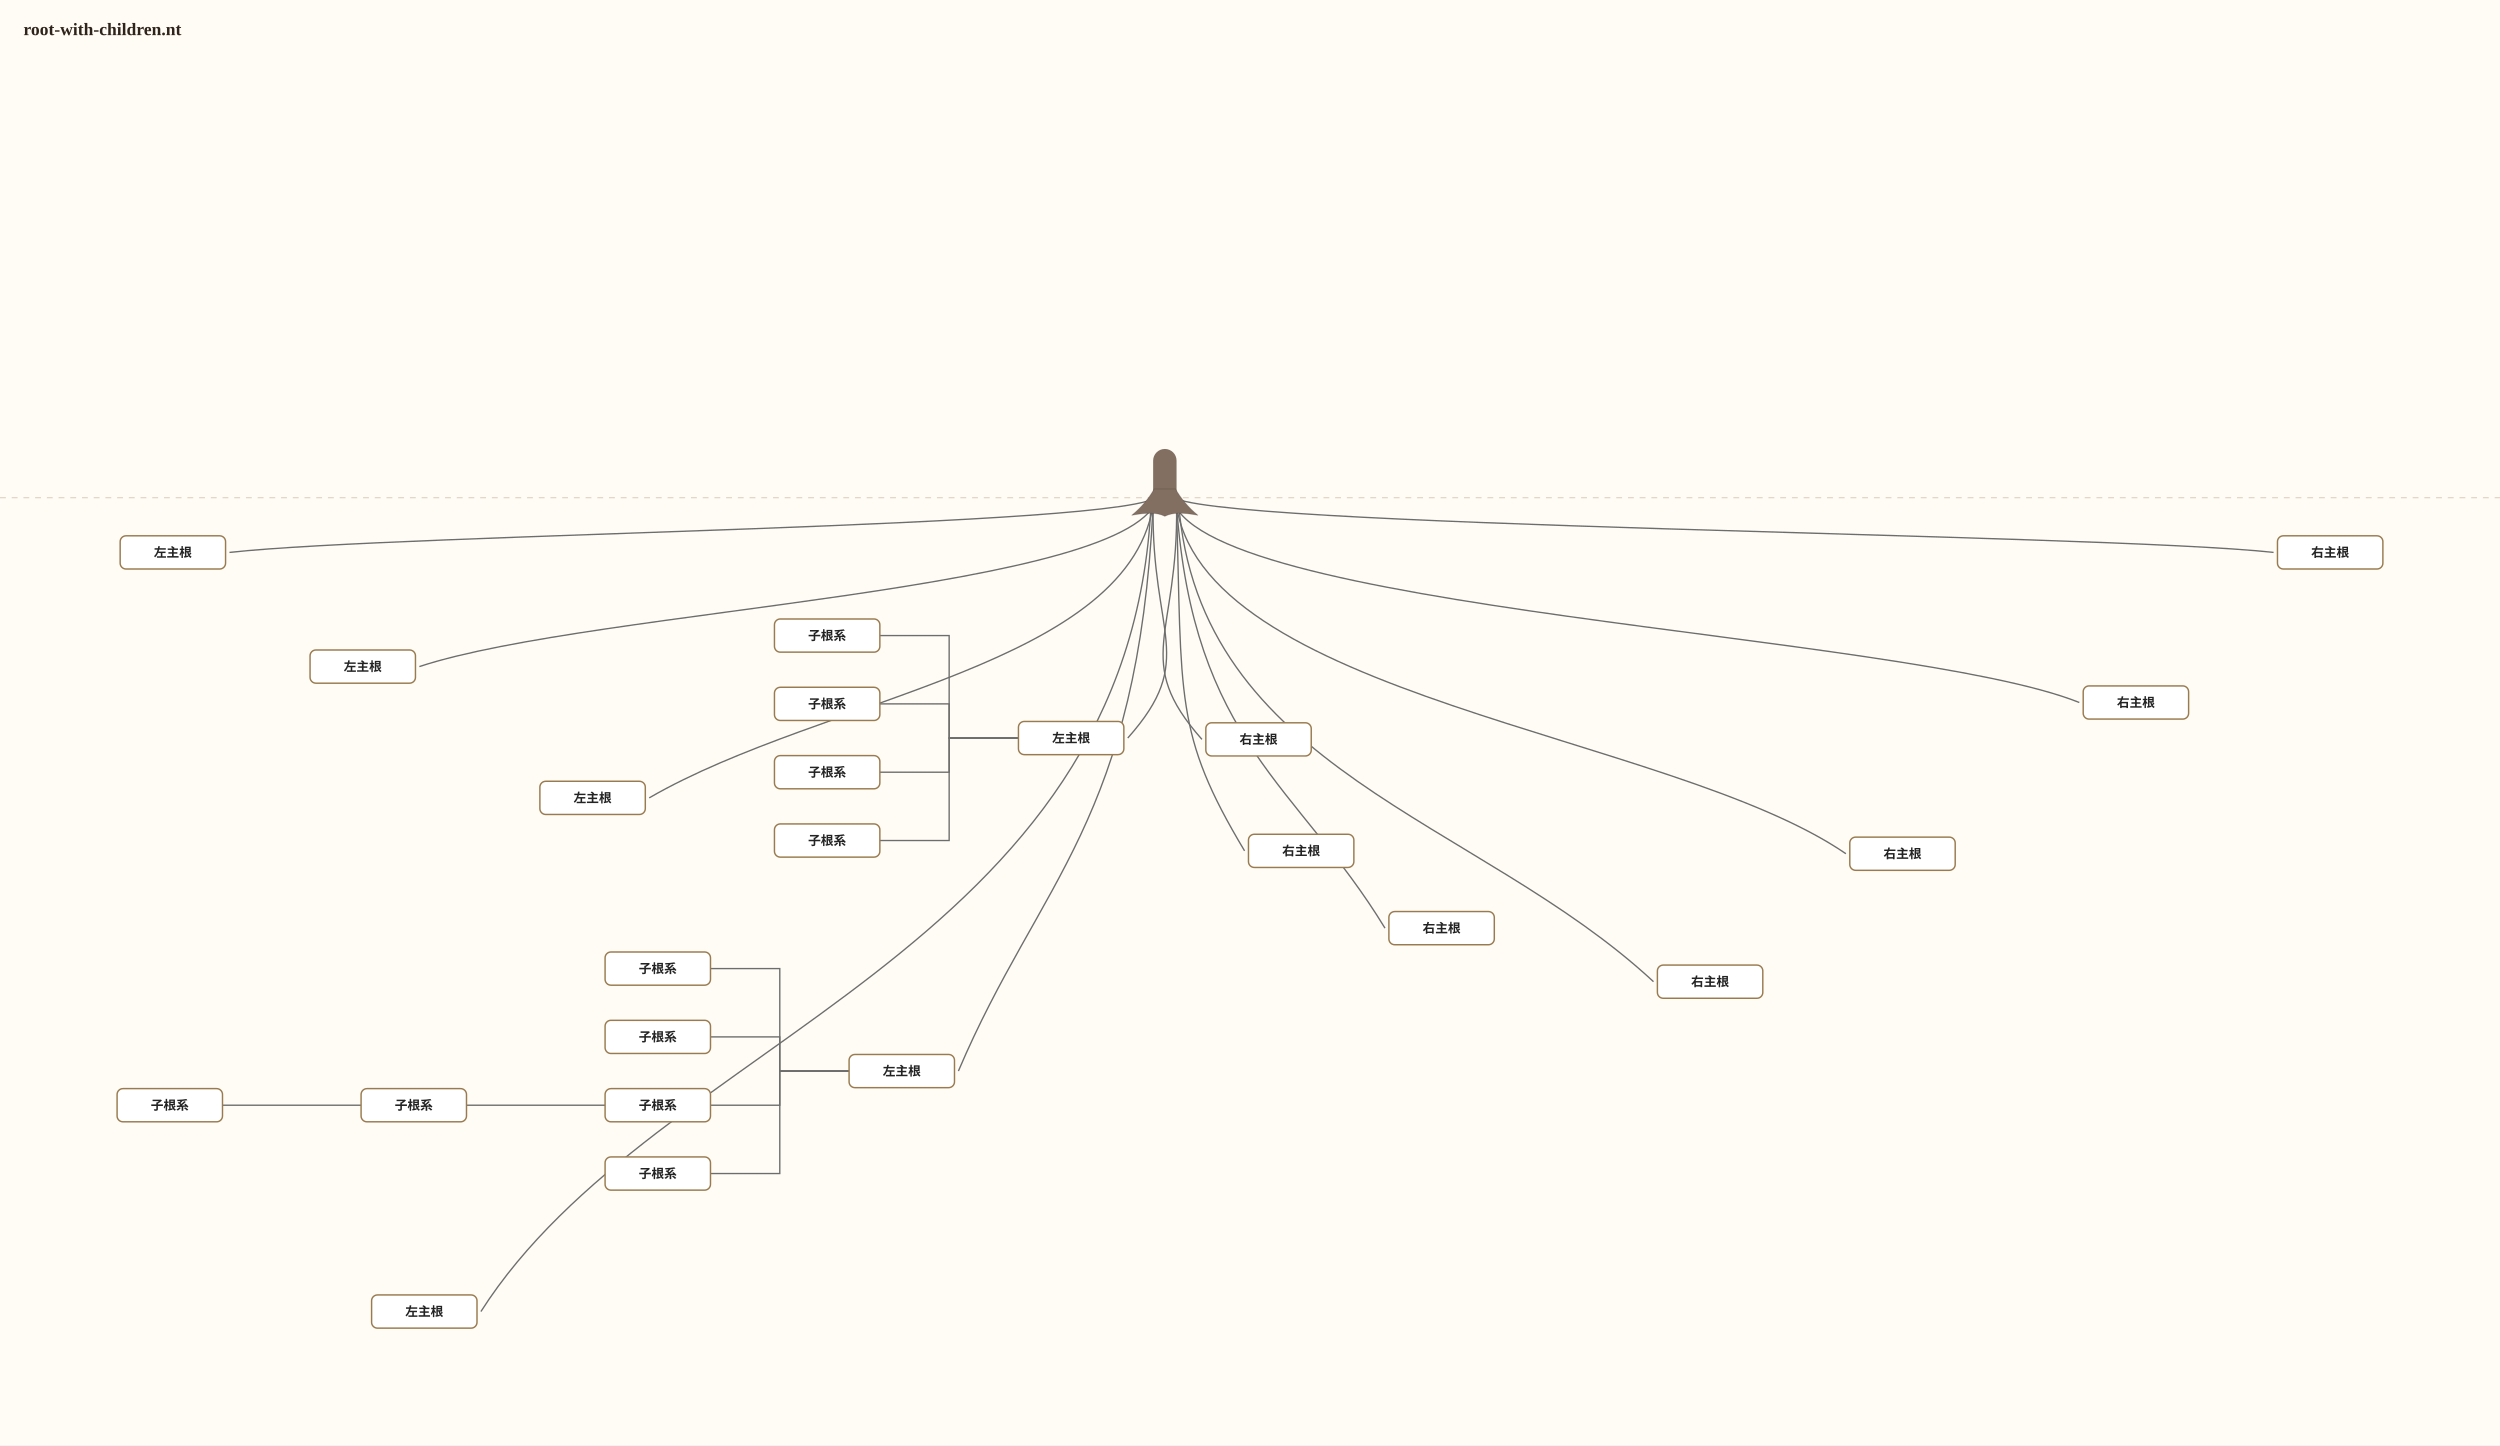
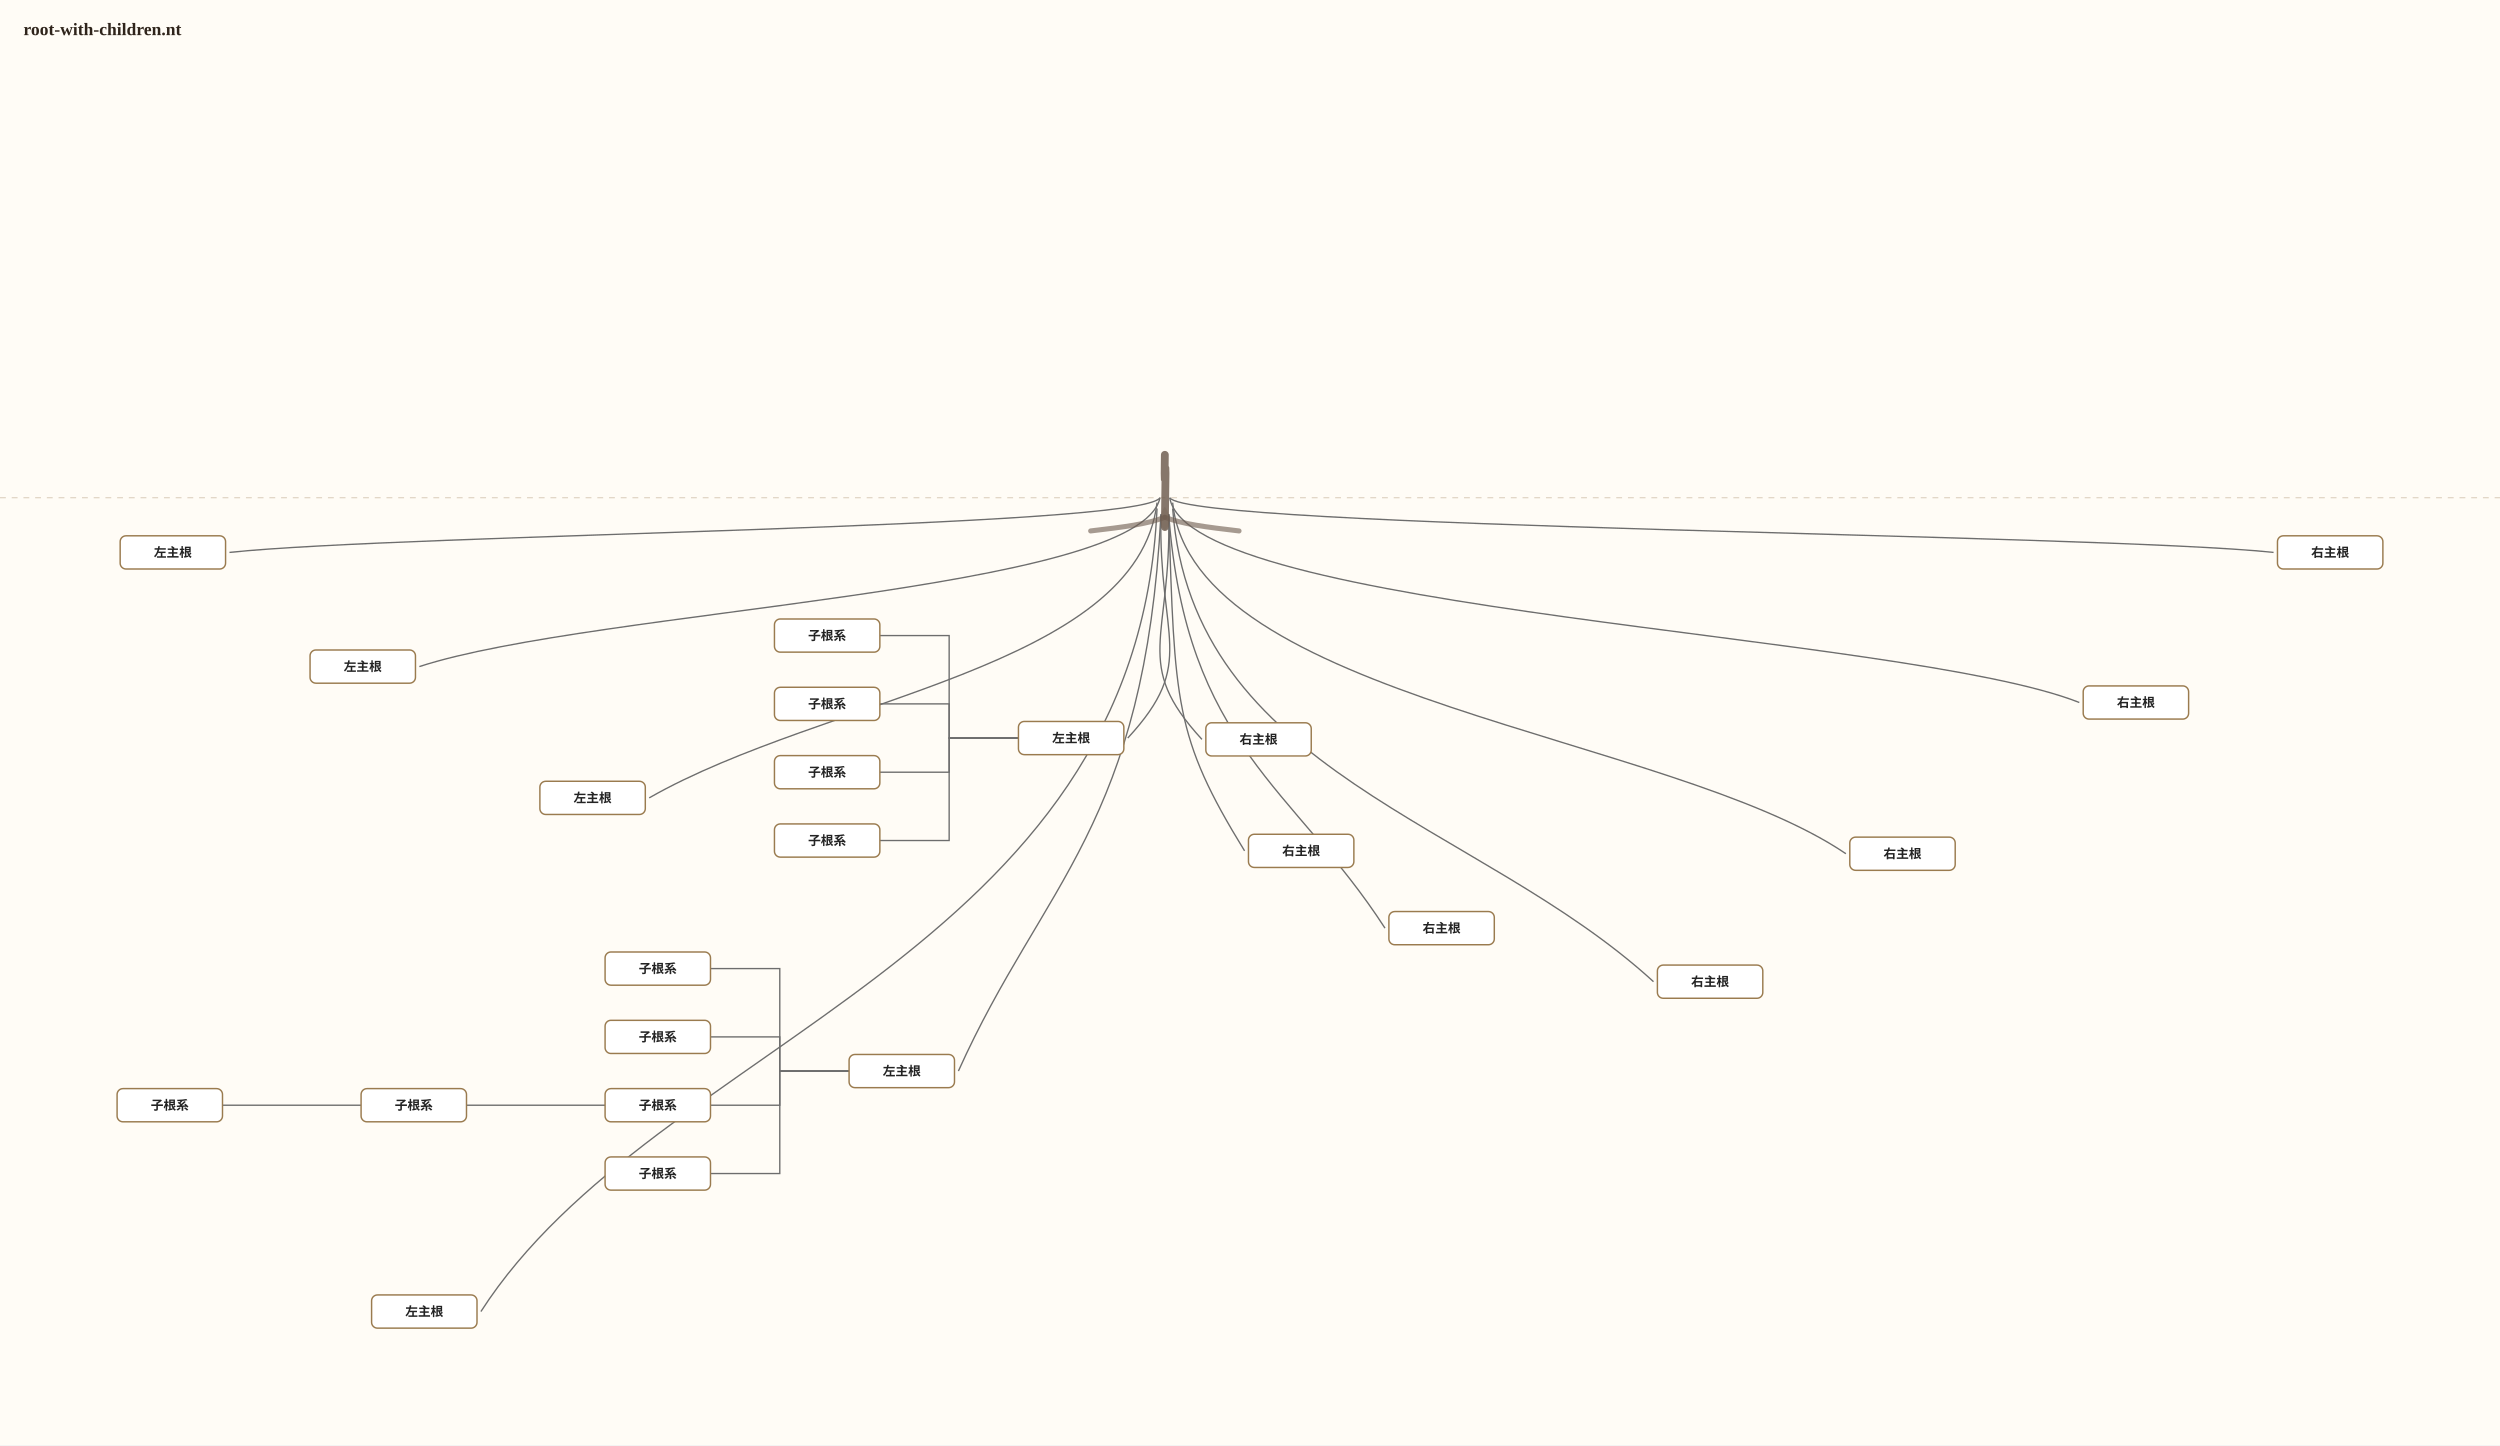
<svg xmlns="http://www.w3.org/2000/svg" viewBox="-743.5 -120 2561.5 1480.8" width="2561.5" height="1480.8">
  <rect x="-743.5" y="-120" width="2561.5" height="1480.8" fill="#fffcf6" />
  <text x="-719.5" y="-84" font-size="18" font-weight="700" fill="#2f241b">root-with-children.nt</text>
  <line x1="-743.5" y1="390" x2="1818" y2="390" stroke="#d8cab7" stroke-dasharray="6 6" />
-   <path d="M 438 398 C 435.92 531.393, 484 555.213, 412 636.202" fill="none" stroke="#6d6d6d" stroke-width="1.4" />
-   <path d="M 438 398 C 422.037 722.469, 322.272 780.41, 238.468 977.41" fill="none" stroke="#6d6d6d" stroke-width="1.4" />
-   <path d="M 436 394 C 416 858.693, -70.765 941.674, -250.765 1223.808" fill="none" stroke="#6d6d6d" stroke-width="1.4" />
-   <path d="M 439 391 C 419 562.642, 101.669 593.293, -78.331 697.504" fill="none" stroke="#6d6d6d" stroke-width="1.4" />
-   <path d="M 443 388 C 423 485.99, -133.819 503.488, -313.819 562.983" fill="none" stroke="#6d6d6d" stroke-width="1.4" />
-   <path d="M 443 388 C 423 420.48, -328.385 426.28, -508.385 446" fill="none" stroke="#6d6d6d" stroke-width="1.4" />
-   <path d="M 462 398 C 464.08 532.158, 416 556.114, 488 637.567" fill="none" stroke="#6d6d6d" stroke-width="1.4" />
-   <path d="M 462 398 C 467.574 596.118, 459.678 631.496, 531.678 751.782" fill="none" stroke="#6d6d6d" stroke-width="1.4" />
-   <path d="M 462 398 C 479.085 640.472, 585.864 683.77, 675.558 830.985" fill="none" stroke="#6d6d6d" stroke-width="1.4" />
-   <path d="M 464 394 C 484 669.422, 770.67 718.605, 950.67 885.826" fill="none" stroke="#6d6d6d" stroke-width="1.4" />
-   <path d="M 461 391 C 481 594.686, 967.797 631.058, 1147.797 754.725" fill="none" stroke="#6d6d6d" stroke-width="1.4" />
-   <path d="M 457 388 C 477 506.598, 1206.951 527.777, 1386.951 599.783" fill="none" stroke="#6d6d6d" stroke-width="1.4" />
-   <path d="M 457 388 C 477 420.48, 1406 426.28, 1586 446" fill="none" stroke="#6d6d6d" stroke-width="1.4" />
+   <path d="M 446 407 C 443.28 535.353, 484 558.273, 412 636.202" fill="none" stroke="#6d6d6d" stroke-width="1.4" />
+   <path d="M 446 407 C 429.397 726.429, 325.632 783.47, 238.468 977.41" fill="none" stroke="#6d6d6d" stroke-width="1.4" />
+   <path d="M 442 401 C 422 861.773, -70.765 944.054, -250.765 1223.808" fill="none" stroke="#6d6d6d" stroke-width="1.4" />
+   <path d="M 442 395 C 422 564.402, 101.669 594.653, -78.331 697.504" fill="none" stroke="#6d6d6d" stroke-width="1.4" />
+   <path d="M 445 390 C 425 486.87, -133.819 504.168, -313.819 562.983" fill="none" stroke="#6d6d6d" stroke-width="1.4" />
+   <path d="M 445 390 C 425 421.36, -328.385 426.96, -508.385 446" fill="none" stroke="#6d6d6d" stroke-width="1.4" />
+   <path d="M 454 407 C 456.72 536.118, 416 559.174, 488 637.567" fill="none" stroke="#6d6d6d" stroke-width="1.4" />
+   <path d="M 454 407 C 460.214 600.078, 459.678 634.556, 531.678 751.782" fill="none" stroke="#6d6d6d" stroke-width="1.4" />
+   <path d="M 454 407 C 471.725 644.432, 582.504 686.83, 675.558 830.985" fill="none" stroke="#6d6d6d" stroke-width="1.4" />
+   <path d="M 458 401 C 478 672.502, 770.67 720.985, 950.67 885.826" fill="none" stroke="#6d6d6d" stroke-width="1.4" />
+   <path d="M 458 395 C 478 596.446, 967.797 632.418, 1147.797 754.725" fill="none" stroke="#6d6d6d" stroke-width="1.4" />
+   <path d="M 455 390 C 475 507.478, 1206.951 528.457, 1386.951 599.783" fill="none" stroke="#6d6d6d" stroke-width="1.4" />
+   <path d="M 455 390 C 475 421.36, 1406 426.96, 1586 446" fill="none" stroke="#6d6d6d" stroke-width="1.4" />
  <path d="M 300 636.202 L 229 636.202 L 229 531.202 L 158 531.202" fill="none" stroke="#6d6d6d" stroke-width="1.4" />
  <path d="M 300 636.202 L 229 636.202 L 229 601.202 L 158 601.202" fill="none" stroke="#6d6d6d" stroke-width="1.4" />
  <path d="M 300 636.202 L 229 636.202 L 229 671.202 L 158 671.202" fill="none" stroke="#6d6d6d" stroke-width="1.4" />
  <path d="M 300 636.202 L 229 636.202 L 229 741.202 L 158 741.202" fill="none" stroke="#6d6d6d" stroke-width="1.4" />
  <path d="M 126.468 977.41 L 55.468 977.41 L 55.468 872.41 L -15.532 872.41" fill="none" stroke="#6d6d6d" stroke-width="1.4" />
  <path d="M 126.468 977.41 L 55.468 977.41 L 55.468 942.41 L -15.532 942.41" fill="none" stroke="#6d6d6d" stroke-width="1.4" />
  <path d="M 126.468 977.41 L 55.468 977.41 L 55.468 1012.41 L -15.532 1012.41" fill="none" stroke="#6d6d6d" stroke-width="1.4" />
  <path d="M 126.468 977.41 L 55.468 977.41 L 55.468 1082.41 L -15.532 1082.41" fill="none" stroke="#6d6d6d" stroke-width="1.4" />
  <path d="M -123.532 1012.41 L -194.532 1012.41 L -194.532 1012.41 L -265.532 1012.41" fill="none" stroke="#6d6d6d" stroke-width="1.4" />
  <path d="M -373.532 1012.41 L -444.532 1012.41 L -444.532 1012.41 L -515.532 1012.41" fill="none" stroke="#6d6d6d" stroke-width="1.4" />
-   <rect x="438" y="340" width="24" height="62" rx="12" fill="#826f62" />
-   <path d="M 439 381 C 434 390, 426 400, 416 408 C 432 405, 442 405, 450 409 C 458 405, 468 405, 484 408 C 474 400, 466 390, 461 381 Z" fill="#826f62" stroke="rgba(47, 36, 27, 0.24)" stroke-width="0.9" />
+   <path d="M 450 346 C 449 420, 452 292, 450 420" fill="none" stroke="#705e51" stroke-width="8" stroke-linecap="round" opacity="0.84" />
+   <path d="M 450 410 C 432 417, 408 420, 374 424" fill="none" stroke="#705e51" stroke-width="5.2" stroke-linecap="round" opacity="0.62" />
+   <path d="M 450 410 C 468 417, 492 420, 526 424" fill="none" stroke="#705e51" stroke-width="5.2" stroke-linecap="round" opacity="0.62" />
+   <path d="M 450 399 C 444 408, 442 415, 450 424 C 458 415, 456 408, 450 399" fill="rgba(112, 94, 81, 0.28)" stroke="none" />
  <g transform="translate(354 636.2019)">
    <rect x="-54" y="-17" width="108" height="34" rx="6" fill="#ffffff" stroke="#9a7b4f" stroke-width="1.5" />
    <text text-anchor="middle" dominant-baseline="middle" font-size="13" font-weight="700" fill="#232323">左主根</text>
  </g>
  <g transform="translate(180.4683 977.4097)">
    <rect x="-54" y="-17" width="108" height="34" rx="6" fill="#ffffff" stroke="#9a7b4f" stroke-width="1.5" />
    <text text-anchor="middle" dominant-baseline="middle" font-size="13" font-weight="700" fill="#232323">左主根</text>
  </g>
  <g transform="translate(-308.7645 1223.808)">
    <rect x="-54" y="-17" width="108" height="34" rx="6" fill="#ffffff" stroke="#9a7b4f" stroke-width="1.5" />
    <text text-anchor="middle" dominant-baseline="middle" font-size="13" font-weight="700" fill="#232323">左主根</text>
  </g>
  <g transform="translate(-136.3307 697.5039)">
    <rect x="-54" y="-17" width="108" height="34" rx="6" fill="#ffffff" stroke="#9a7b4f" stroke-width="1.5" />
    <text text-anchor="middle" dominant-baseline="middle" font-size="13" font-weight="700" fill="#232323">左主根</text>
  </g>
  <g transform="translate(-371.8188 562.9825)">
    <rect x="-54" y="-17" width="108" height="34" rx="6" fill="#ffffff" stroke="#9a7b4f" stroke-width="1.5" />
    <text text-anchor="middle" dominant-baseline="middle" font-size="13" font-weight="700" fill="#232323">左主根</text>
  </g>
  <g transform="translate(-566.3853 446)">
    <rect x="-54" y="-17" width="108" height="34" rx="6" fill="#ffffff" stroke="#9a7b4f" stroke-width="1.5" />
    <text text-anchor="middle" dominant-baseline="middle" font-size="13" font-weight="700" fill="#232323">左主根</text>
  </g>
  <g transform="translate(546 637.567)">
    <rect x="-54" y="-17" width="108" height="34" rx="6" fill="#ffffff" stroke="#9a7b4f" stroke-width="1.5" />
    <text text-anchor="middle" dominant-baseline="middle" font-size="13" font-weight="700" fill="#232323">右主根</text>
  </g>
  <g transform="translate(589.6778 751.7817)">
    <rect x="-54" y="-17" width="108" height="34" rx="6" fill="#ffffff" stroke="#9a7b4f" stroke-width="1.5" />
    <text text-anchor="middle" dominant-baseline="middle" font-size="13" font-weight="700" fill="#232323">右主根</text>
  </g>
  <g transform="translate(733.558 830.985)">
    <rect x="-54" y="-17" width="108" height="34" rx="6" fill="#ffffff" stroke="#9a7b4f" stroke-width="1.5" />
    <text text-anchor="middle" dominant-baseline="middle" font-size="13" font-weight="700" fill="#232323">右主根</text>
  </g>
  <g transform="translate(1008.67 885.8258)">
    <rect x="-54" y="-17" width="108" height="34" rx="6" fill="#ffffff" stroke="#9a7b4f" stroke-width="1.5" />
    <text text-anchor="middle" dominant-baseline="middle" font-size="13" font-weight="700" fill="#232323">右主根</text>
  </g>
  <g transform="translate(1205.797 754.7248)">
    <rect x="-54" y="-17" width="108" height="34" rx="6" fill="#ffffff" stroke="#9a7b4f" stroke-width="1.5" />
    <text text-anchor="middle" dominant-baseline="middle" font-size="13" font-weight="700" fill="#232323">右主根</text>
  </g>
  <g transform="translate(1444.951 599.7829)">
    <rect x="-54" y="-17" width="108" height="34" rx="6" fill="#ffffff" stroke="#9a7b4f" stroke-width="1.5" />
    <text text-anchor="middle" dominant-baseline="middle" font-size="13" font-weight="700" fill="#232323">右主根</text>
  </g>
  <g transform="translate(1644 446)">
    <rect x="-54" y="-17" width="108" height="34" rx="6" fill="#ffffff" stroke="#9a7b4f" stroke-width="1.5" />
    <text text-anchor="middle" dominant-baseline="middle" font-size="13" font-weight="700" fill="#232323">右主根</text>
  </g>
  <g transform="translate(104 531.2019)">
    <rect x="-54" y="-17" width="108" height="34" rx="6" fill="#ffffff" stroke="#9a7b4f" stroke-width="1.5" />
    <text text-anchor="middle" dominant-baseline="middle" font-size="13" font-weight="700" fill="#232323">子根系</text>
  </g>
  <g transform="translate(104 601.2019)">
    <rect x="-54" y="-17" width="108" height="34" rx="6" fill="#ffffff" stroke="#9a7b4f" stroke-width="1.5" />
    <text text-anchor="middle" dominant-baseline="middle" font-size="13" font-weight="700" fill="#232323">子根系</text>
  </g>
  <g transform="translate(104 671.2019)">
    <rect x="-54" y="-17" width="108" height="34" rx="6" fill="#ffffff" stroke="#9a7b4f" stroke-width="1.5" />
    <text text-anchor="middle" dominant-baseline="middle" font-size="13" font-weight="700" fill="#232323">子根系</text>
  </g>
  <g transform="translate(104 741.2019)">
    <rect x="-54" y="-17" width="108" height="34" rx="6" fill="#ffffff" stroke="#9a7b4f" stroke-width="1.5" />
    <text text-anchor="middle" dominant-baseline="middle" font-size="13" font-weight="700" fill="#232323">子根系</text>
  </g>
  <g transform="translate(-69.53166 872.4097)">
    <rect x="-54" y="-17" width="108" height="34" rx="6" fill="#ffffff" stroke="#9a7b4f" stroke-width="1.5" />
    <text text-anchor="middle" dominant-baseline="middle" font-size="13" font-weight="700" fill="#232323">子根系</text>
  </g>
  <g transform="translate(-69.53166 942.4097)">
    <rect x="-54" y="-17" width="108" height="34" rx="6" fill="#ffffff" stroke="#9a7b4f" stroke-width="1.5" />
    <text text-anchor="middle" dominant-baseline="middle" font-size="13" font-weight="700" fill="#232323">子根系</text>
  </g>
  <g transform="translate(-69.53166 1012.41)">
    <rect x="-54" y="-17" width="108" height="34" rx="6" fill="#ffffff" stroke="#9a7b4f" stroke-width="1.5" />
    <text text-anchor="middle" dominant-baseline="middle" font-size="13" font-weight="700" fill="#232323">子根系</text>
  </g>
  <g transform="translate(-69.53166 1082.41)">
    <rect x="-54" y="-17" width="108" height="34" rx="6" fill="#ffffff" stroke="#9a7b4f" stroke-width="1.5" />
    <text text-anchor="middle" dominant-baseline="middle" font-size="13" font-weight="700" fill="#232323">子根系</text>
  </g>
  <g transform="translate(-319.5317 1012.41)">
    <rect x="-54" y="-17" width="108" height="34" rx="6" fill="#ffffff" stroke="#9a7b4f" stroke-width="1.5" />
    <text text-anchor="middle" dominant-baseline="middle" font-size="13" font-weight="700" fill="#232323">子根系</text>
  </g>
  <g transform="translate(-569.5317 1012.41)">
    <rect x="-54" y="-17" width="108" height="34" rx="6" fill="#ffffff" stroke="#9a7b4f" stroke-width="1.5" />
    <text text-anchor="middle" dominant-baseline="middle" font-size="13" font-weight="700" fill="#232323">子根系</text>
  </g>
</svg>
